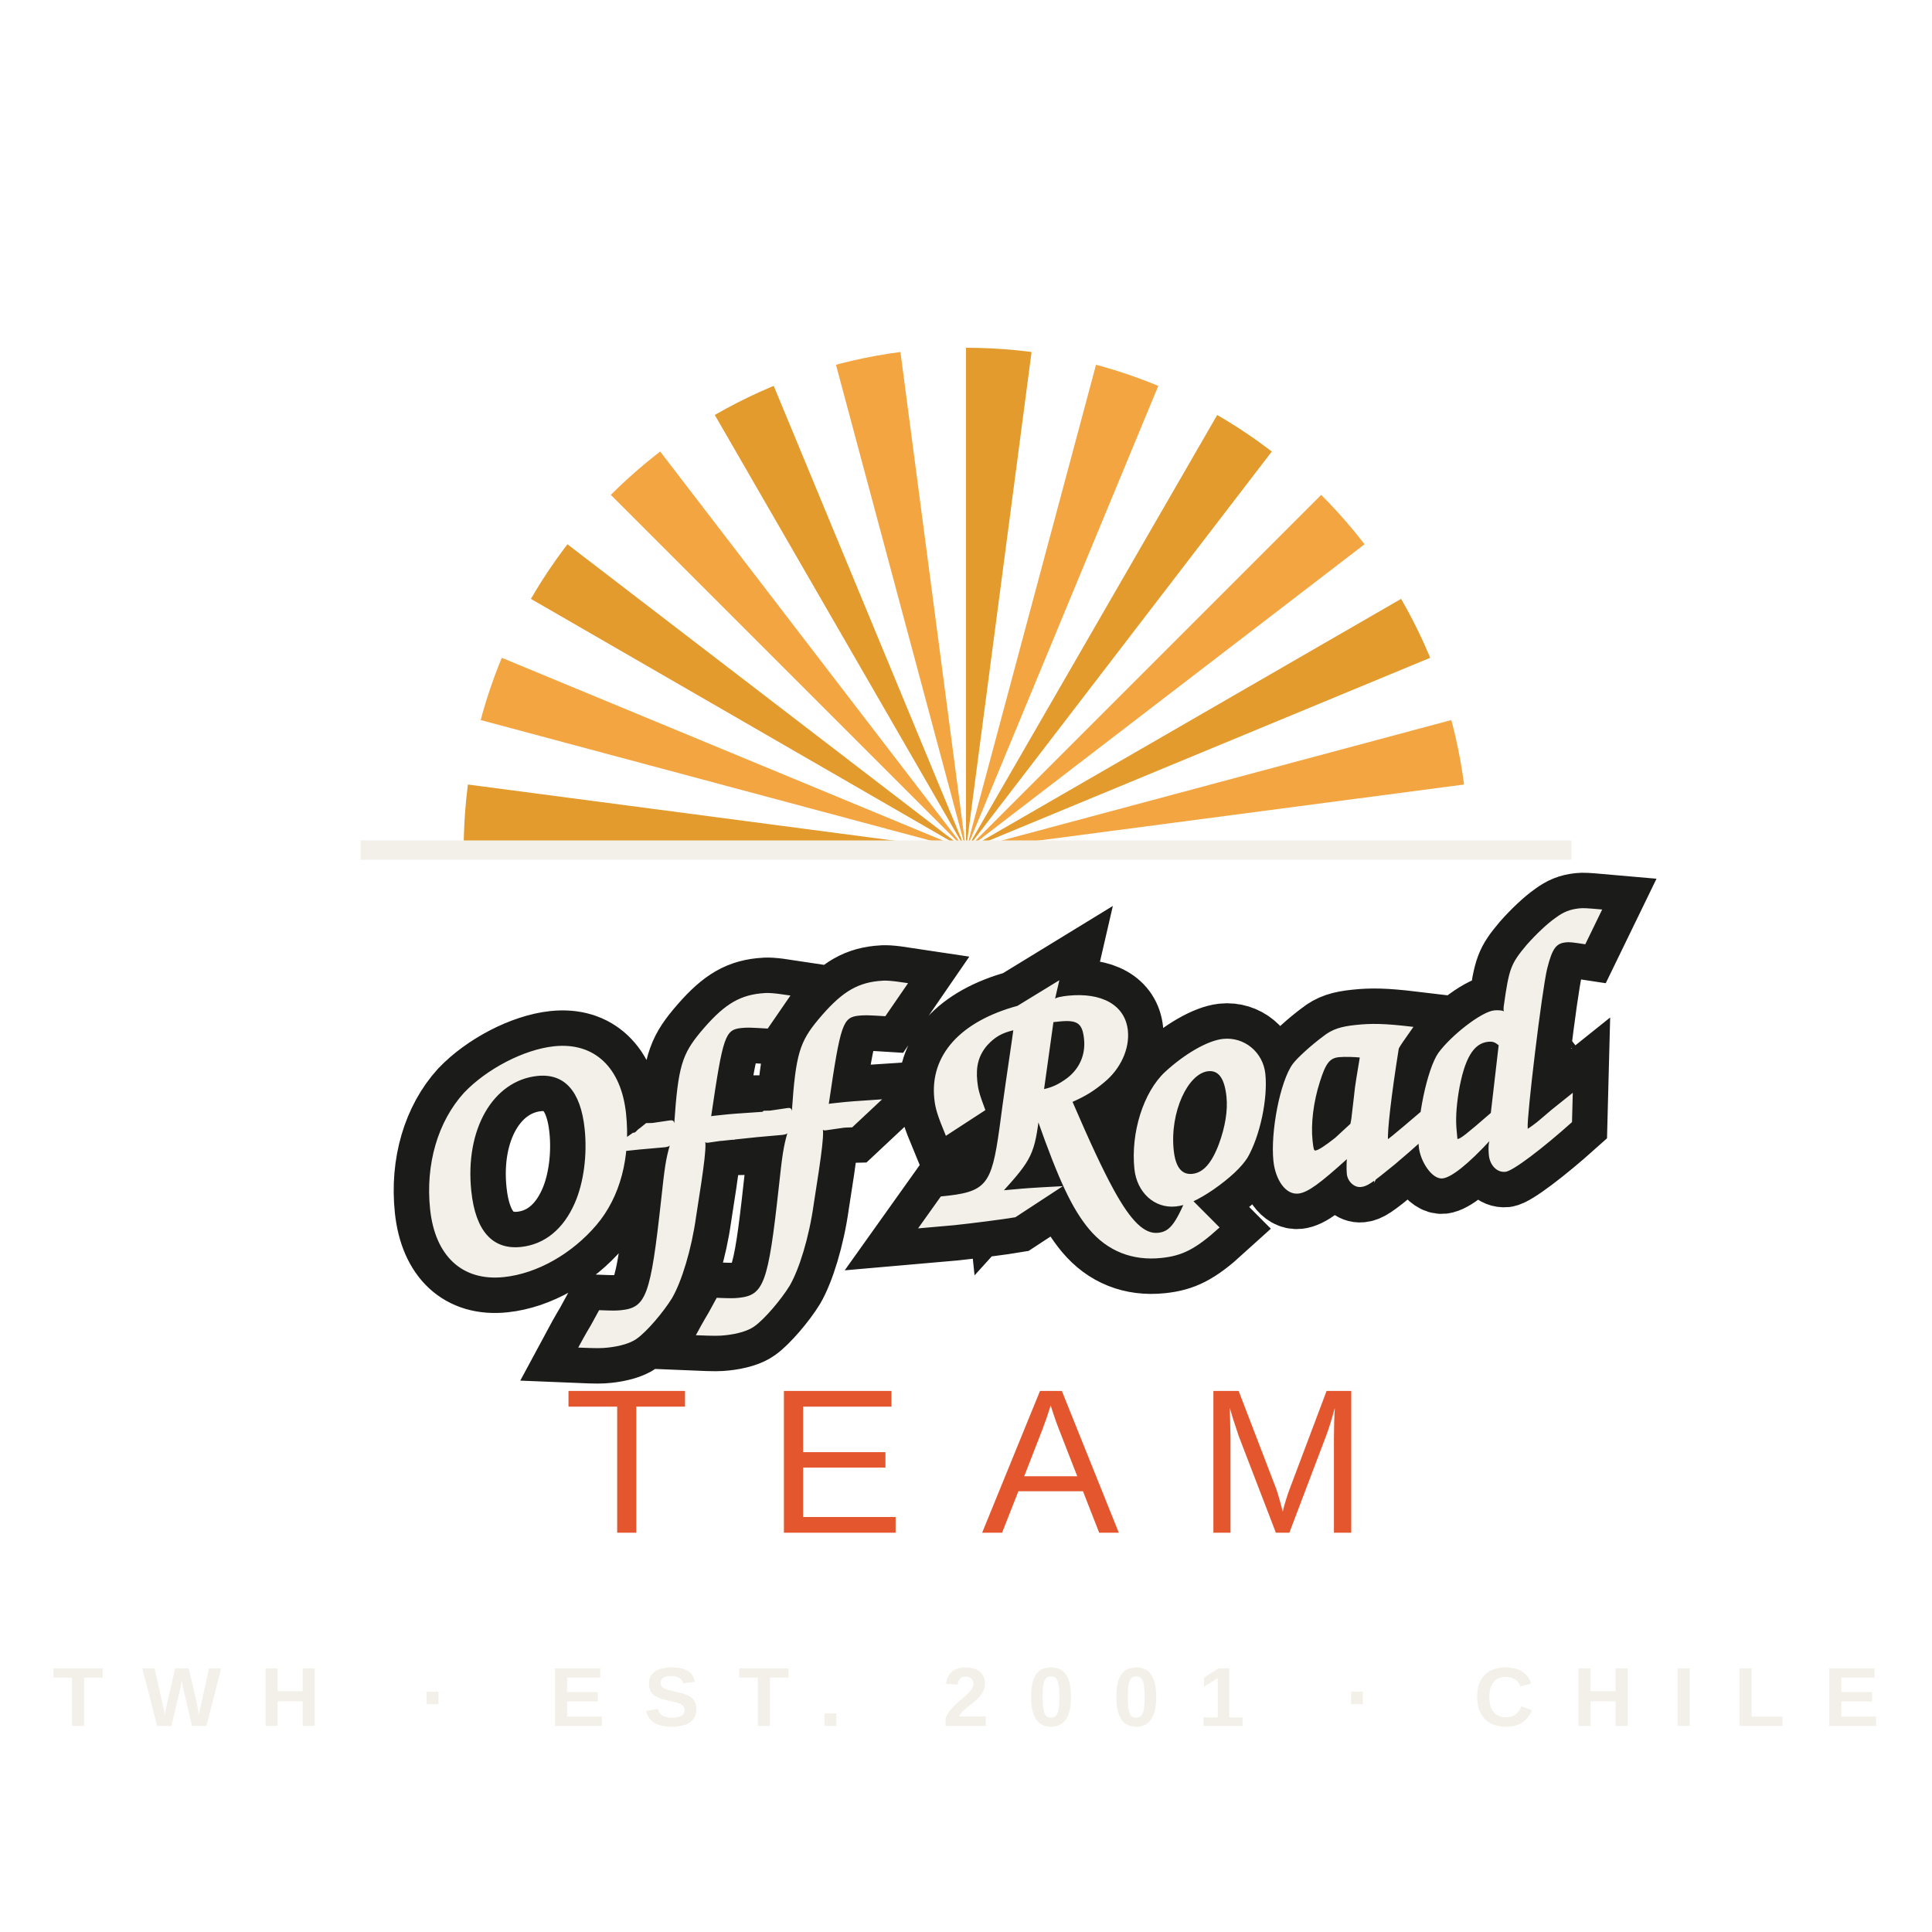
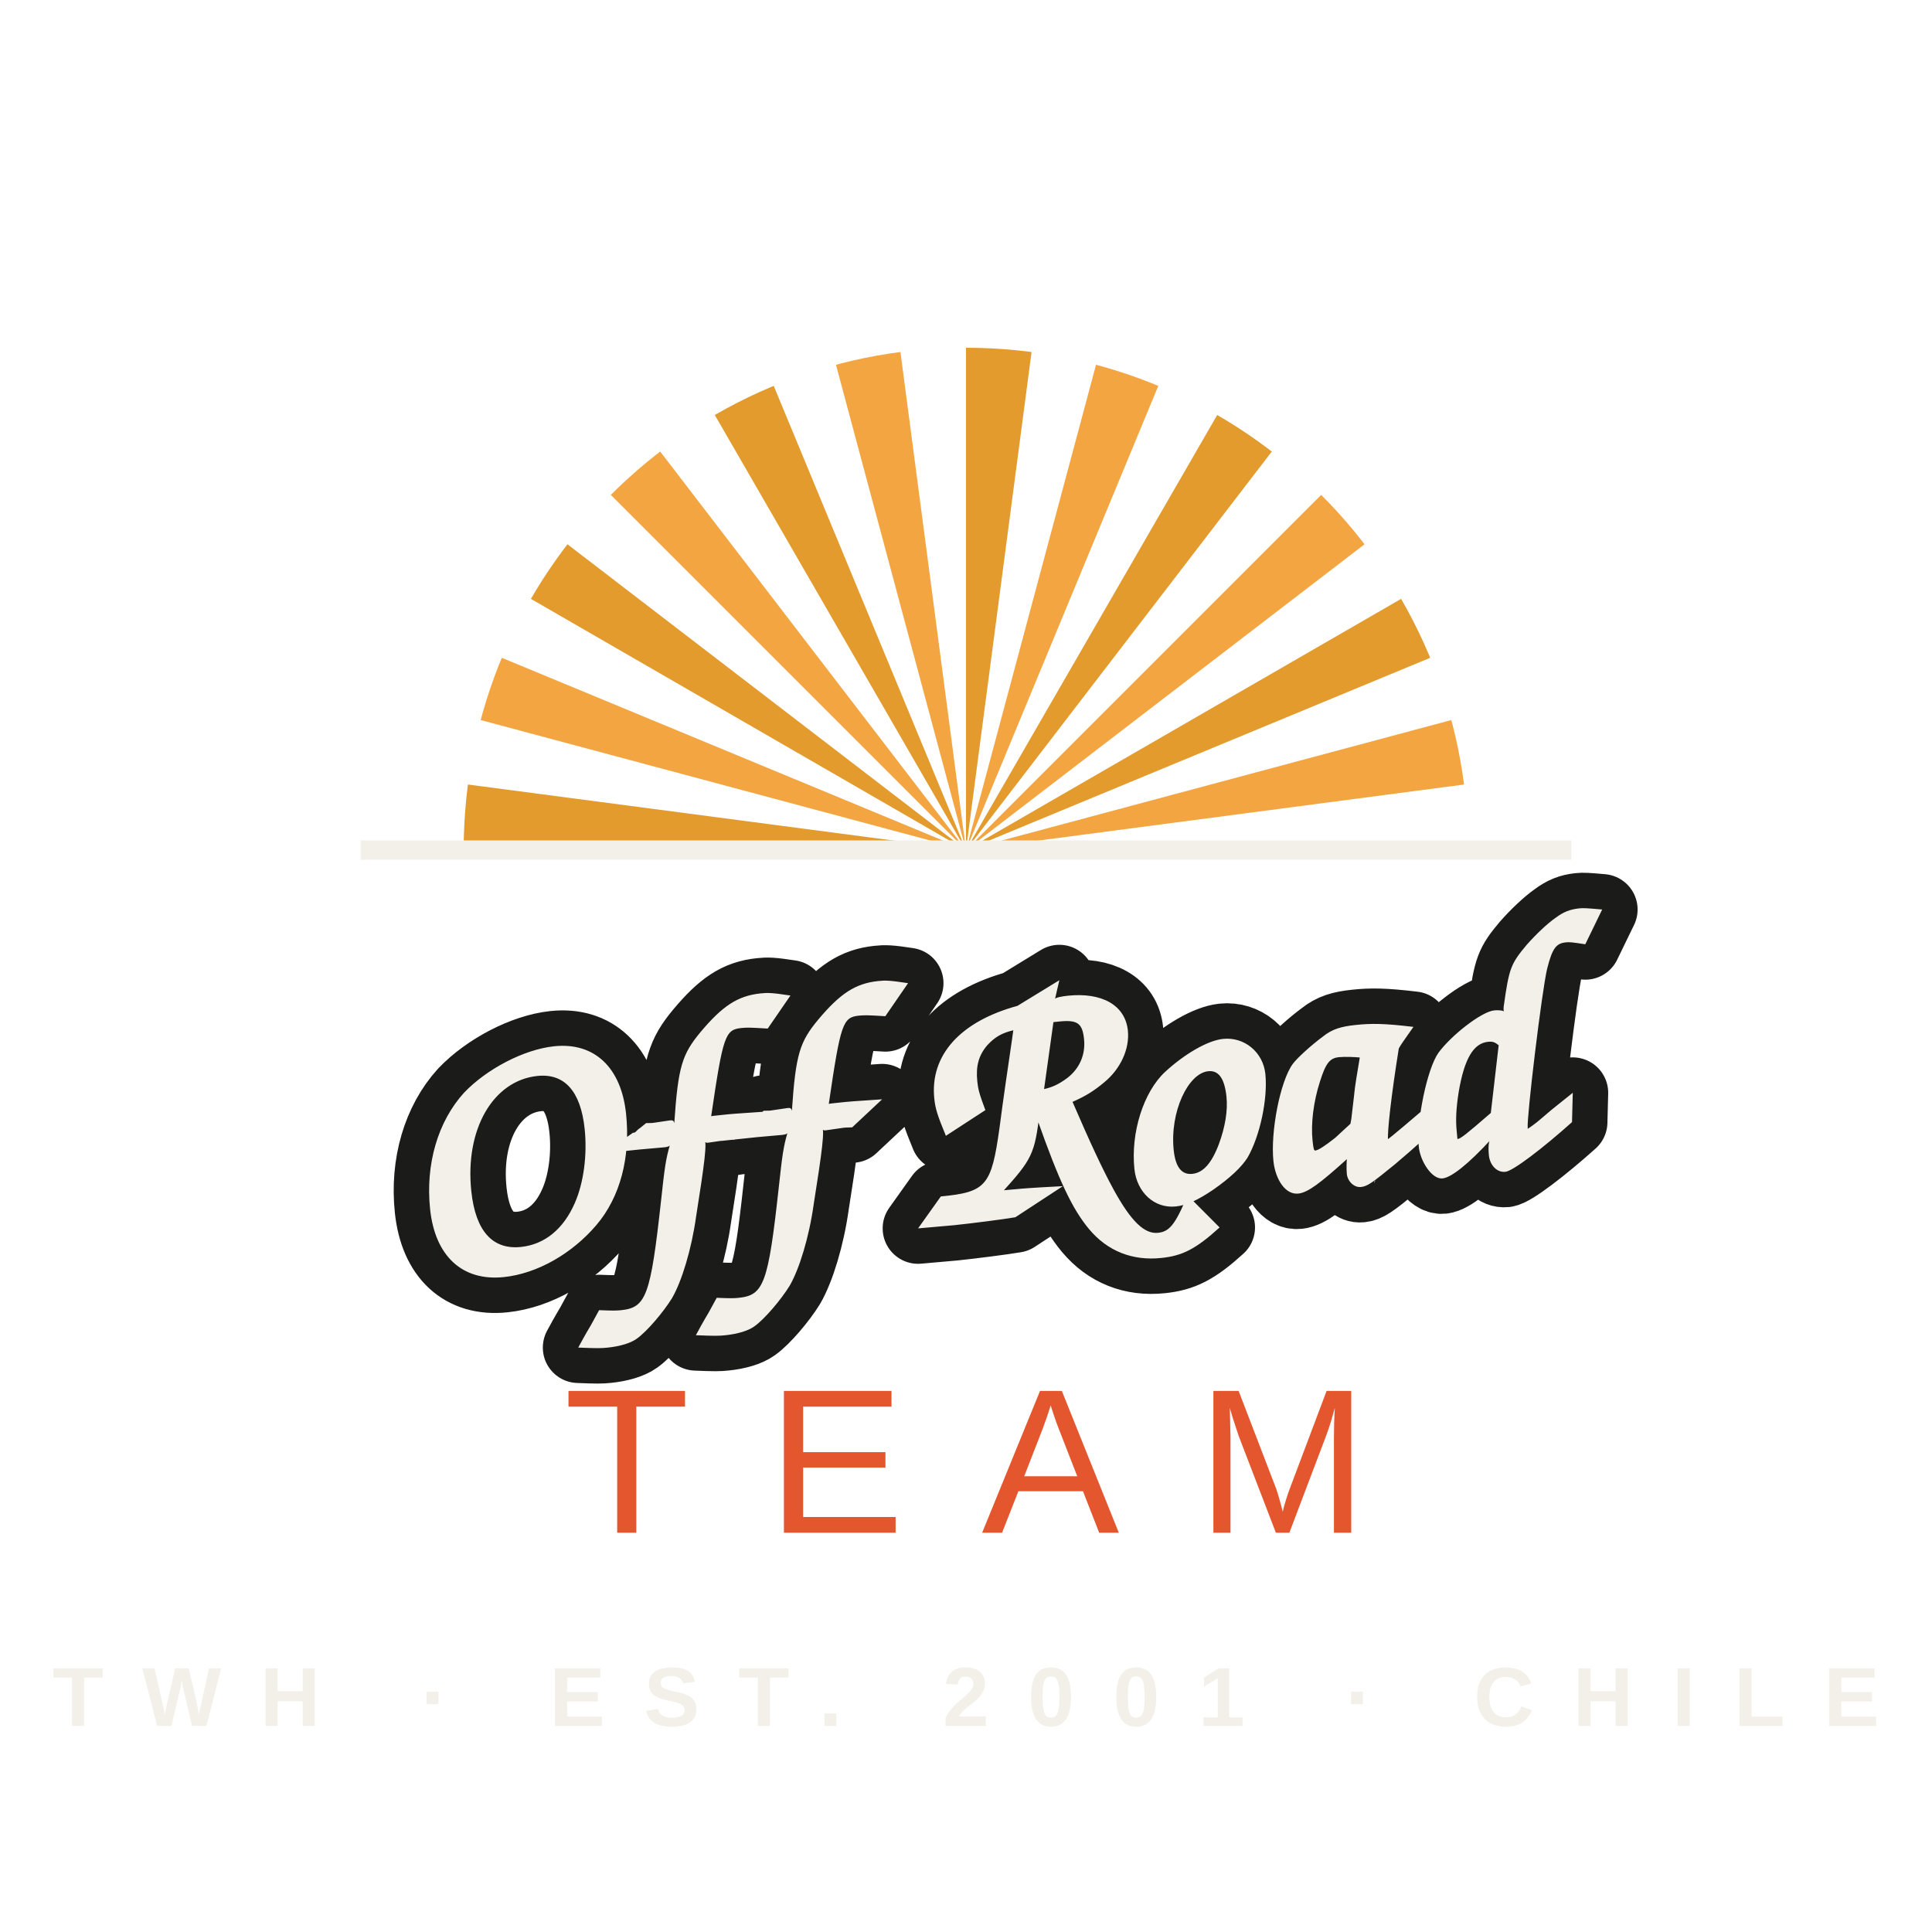
<svg xmlns="http://www.w3.org/2000/svg" width="1000" height="1000" viewBox="0 0 300 300">
  <defs>
    <clipPath id="ort">
      <path d="M72 132 A78 78 0 0 1 228 132 Z" />
    </clipPath>
  </defs>
  <g clip-path="url(#ort)">
    <path d="M150 132 L50 132 L50.86 118.95 Z" fill="#E39B2D" />
    <path d="M150 132 L53.41 106.12 L57.61 93.73 Z" fill="#F2A541" />
    <path d="M150 132 L63.4 82 L70.66 71.12 Z" fill="#E39B2D" />
    <path d="M150 132 L79.29 61.29 L89.12 52.66 Z" fill="#F2A541" />
    <path d="M150 132 L100 45.4 L111.73 39.61 Z" fill="#E39B2D" />
    <path d="M150 132 L124.12 35.41 L136.95 32.86 Z" fill="#F2A541" />
    <path d="M150 132 L150 32 L163.05 32.86 Z" fill="#E39B2D" />
    <path d="M150 132 L175.88 35.41 L188.27 39.61 Z" fill="#F2A541" />
    <path d="M150 132 L200 45.4 L210.88 52.66 Z" fill="#E39B2D" />
    <path d="M150 132 L220.71 61.29 L229.34 71.12 Z" fill="#F2A541" />
    <path d="M150 132 L236.6 82 L242.39 93.73 Z" fill="#E39B2D" />
    <path d="M150 132 L246.59 106.12 L249.14 118.95 Z" fill="#F2A541" />
  </g>
  <path d="M56 132 H244" stroke="#F2F0E8" stroke-width="3" />
  <g transform="rotate(-6 150 180)">
-     <text x="150" y="190" text-anchor="middle" font-family="'Segoe Script', cursive" font-weight="700" font-size="54" fill="#F2F0E8" stroke="#1B1C1A" stroke-width="11" paint-order="stroke">Off Road</text>
+     <text x="150" y="190" text-anchor="middle" font-family="'Segoe Script', cursive" font-weight="700" font-size="54" fill="#F2F0E8" stroke="#1B1C1A" stroke-width="11" paint-order="stroke" stroke-linejoin="round">Off Road</text>
  </g>
  <text x="150" y="238" font-family="'Arial Black', 'Segoe UI Black', Arial, sans-serif" font-size="32" fill="#E4572E" text-anchor="middle" letter-spacing="12">TEAM</text>
  <text x="150" y="268" font-family="Bahnschrift, 'Arial Narrow', Arial, sans-serif" font-size="13" fill="#F2F0E8" text-anchor="middle" font-weight="700" style="font-stretch:condensed" letter-spacing="6">TWH · EST. 2001 · CHILE</text>
</svg>
